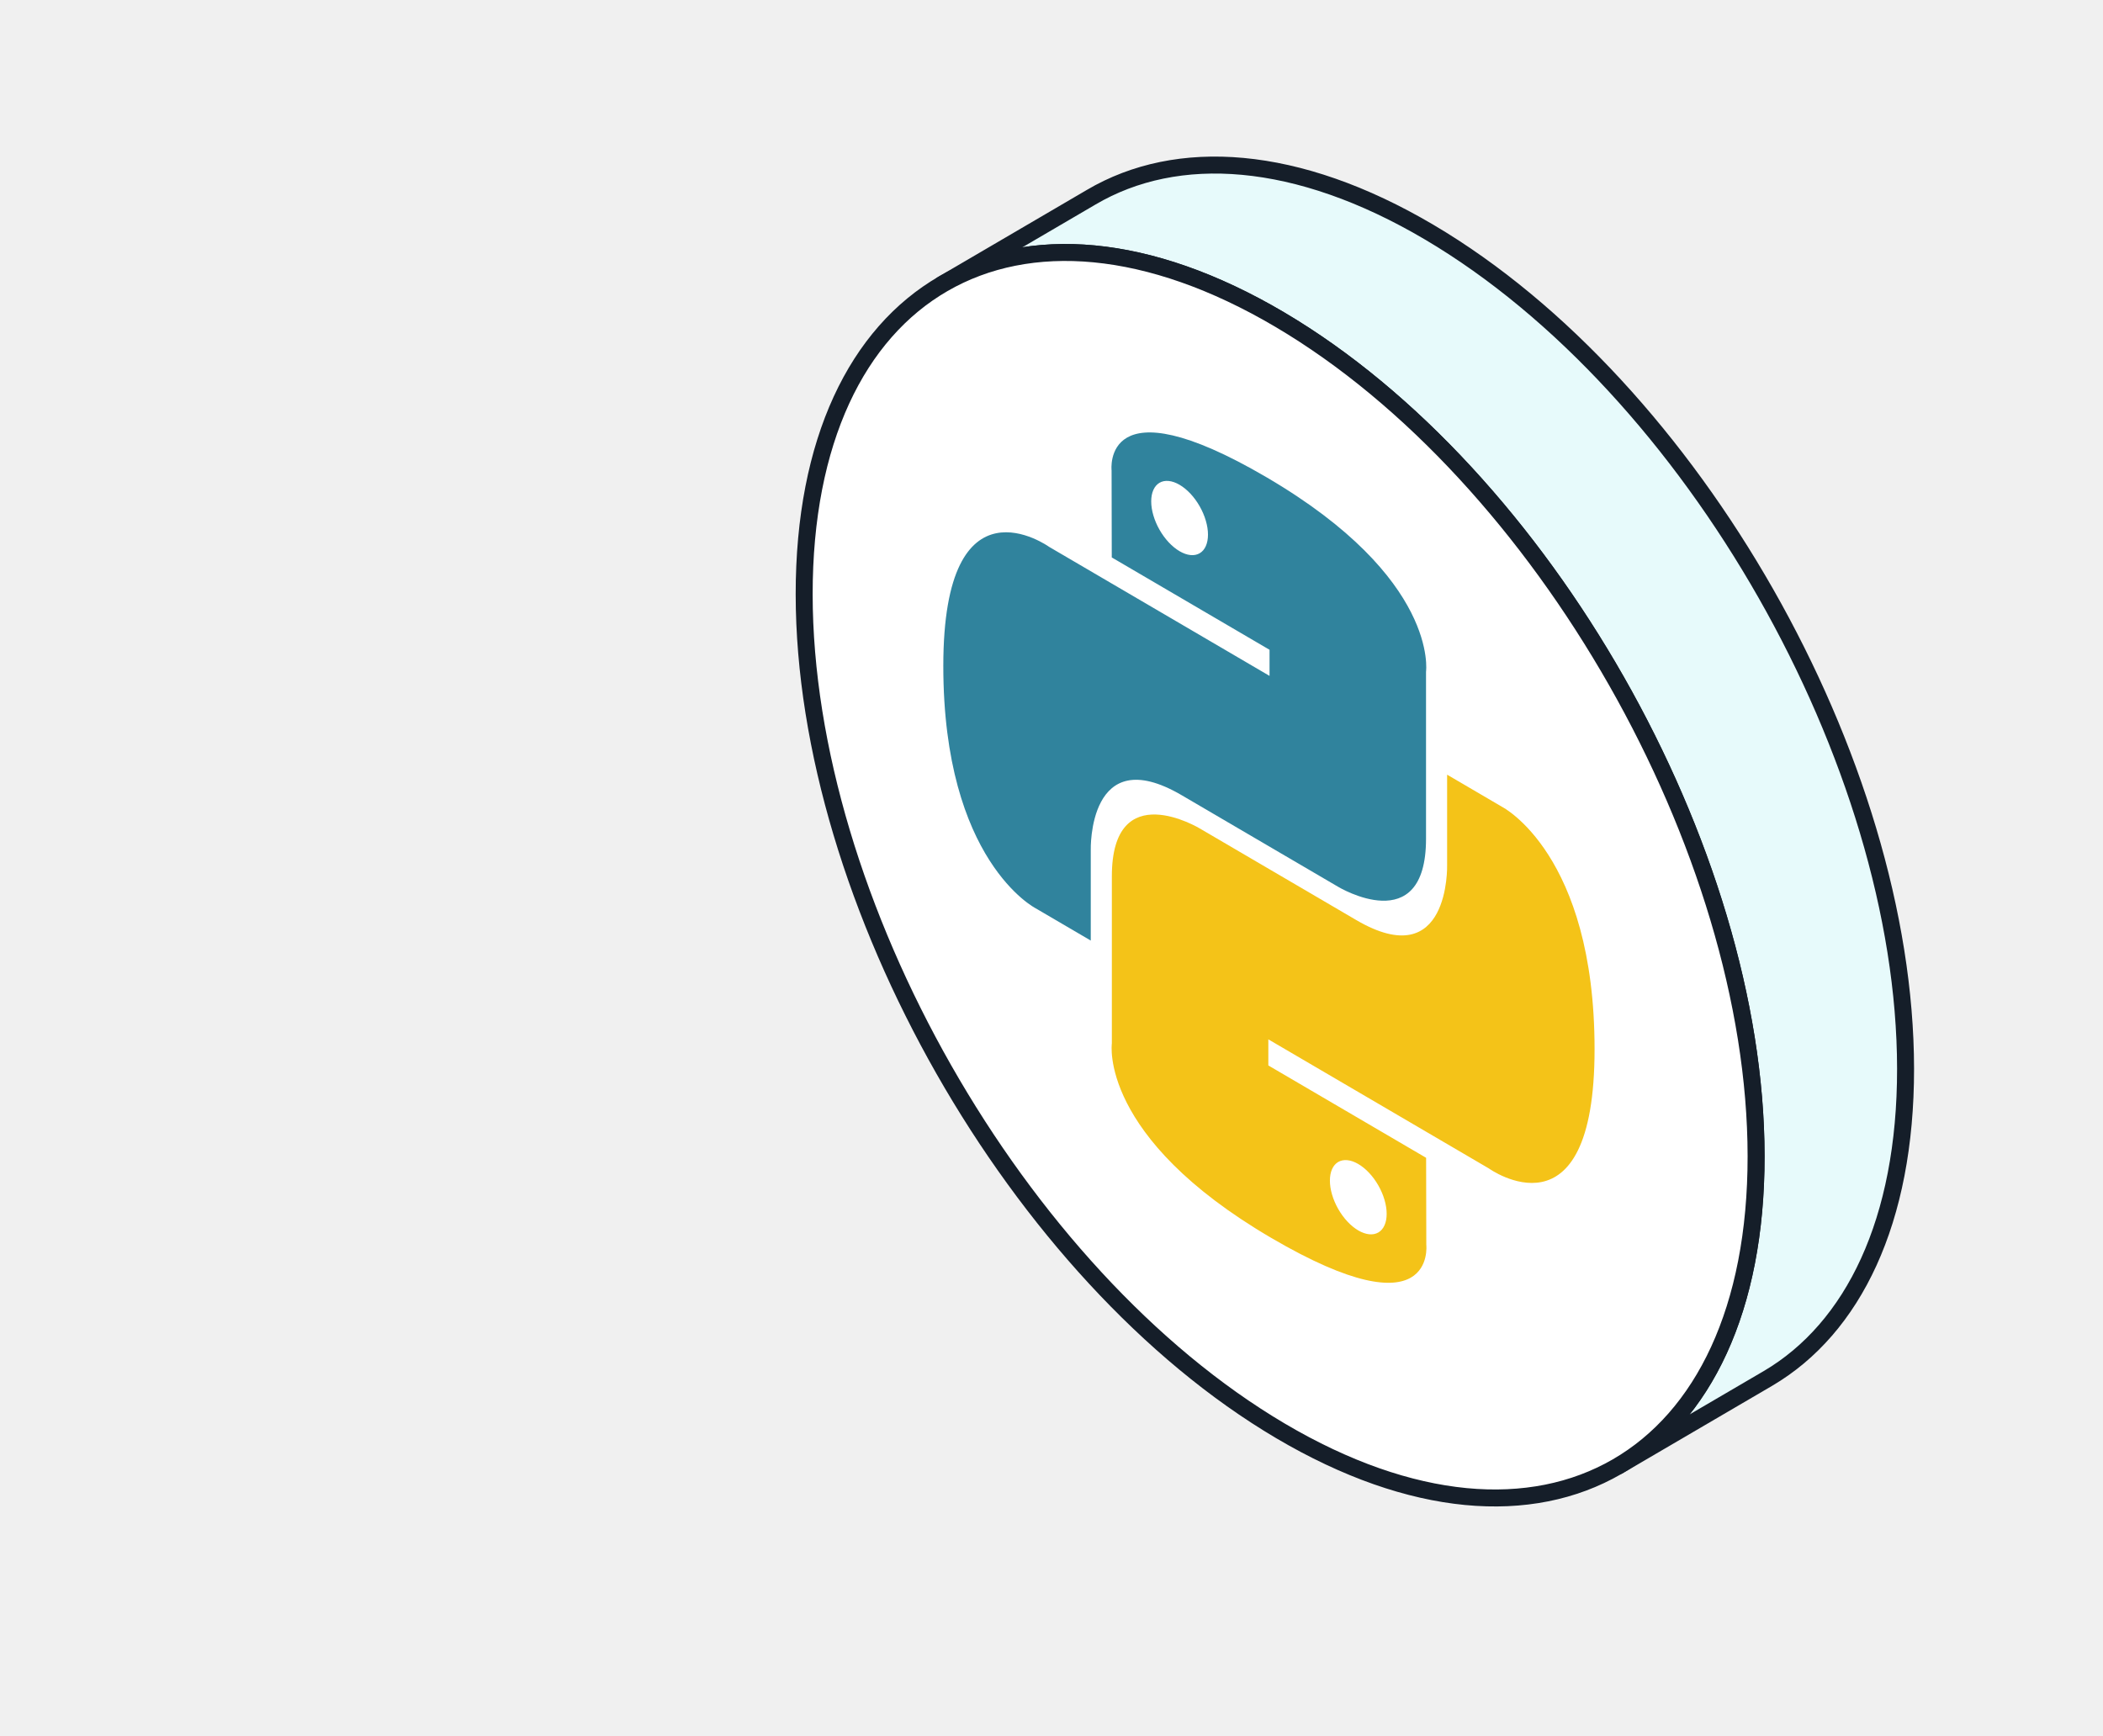
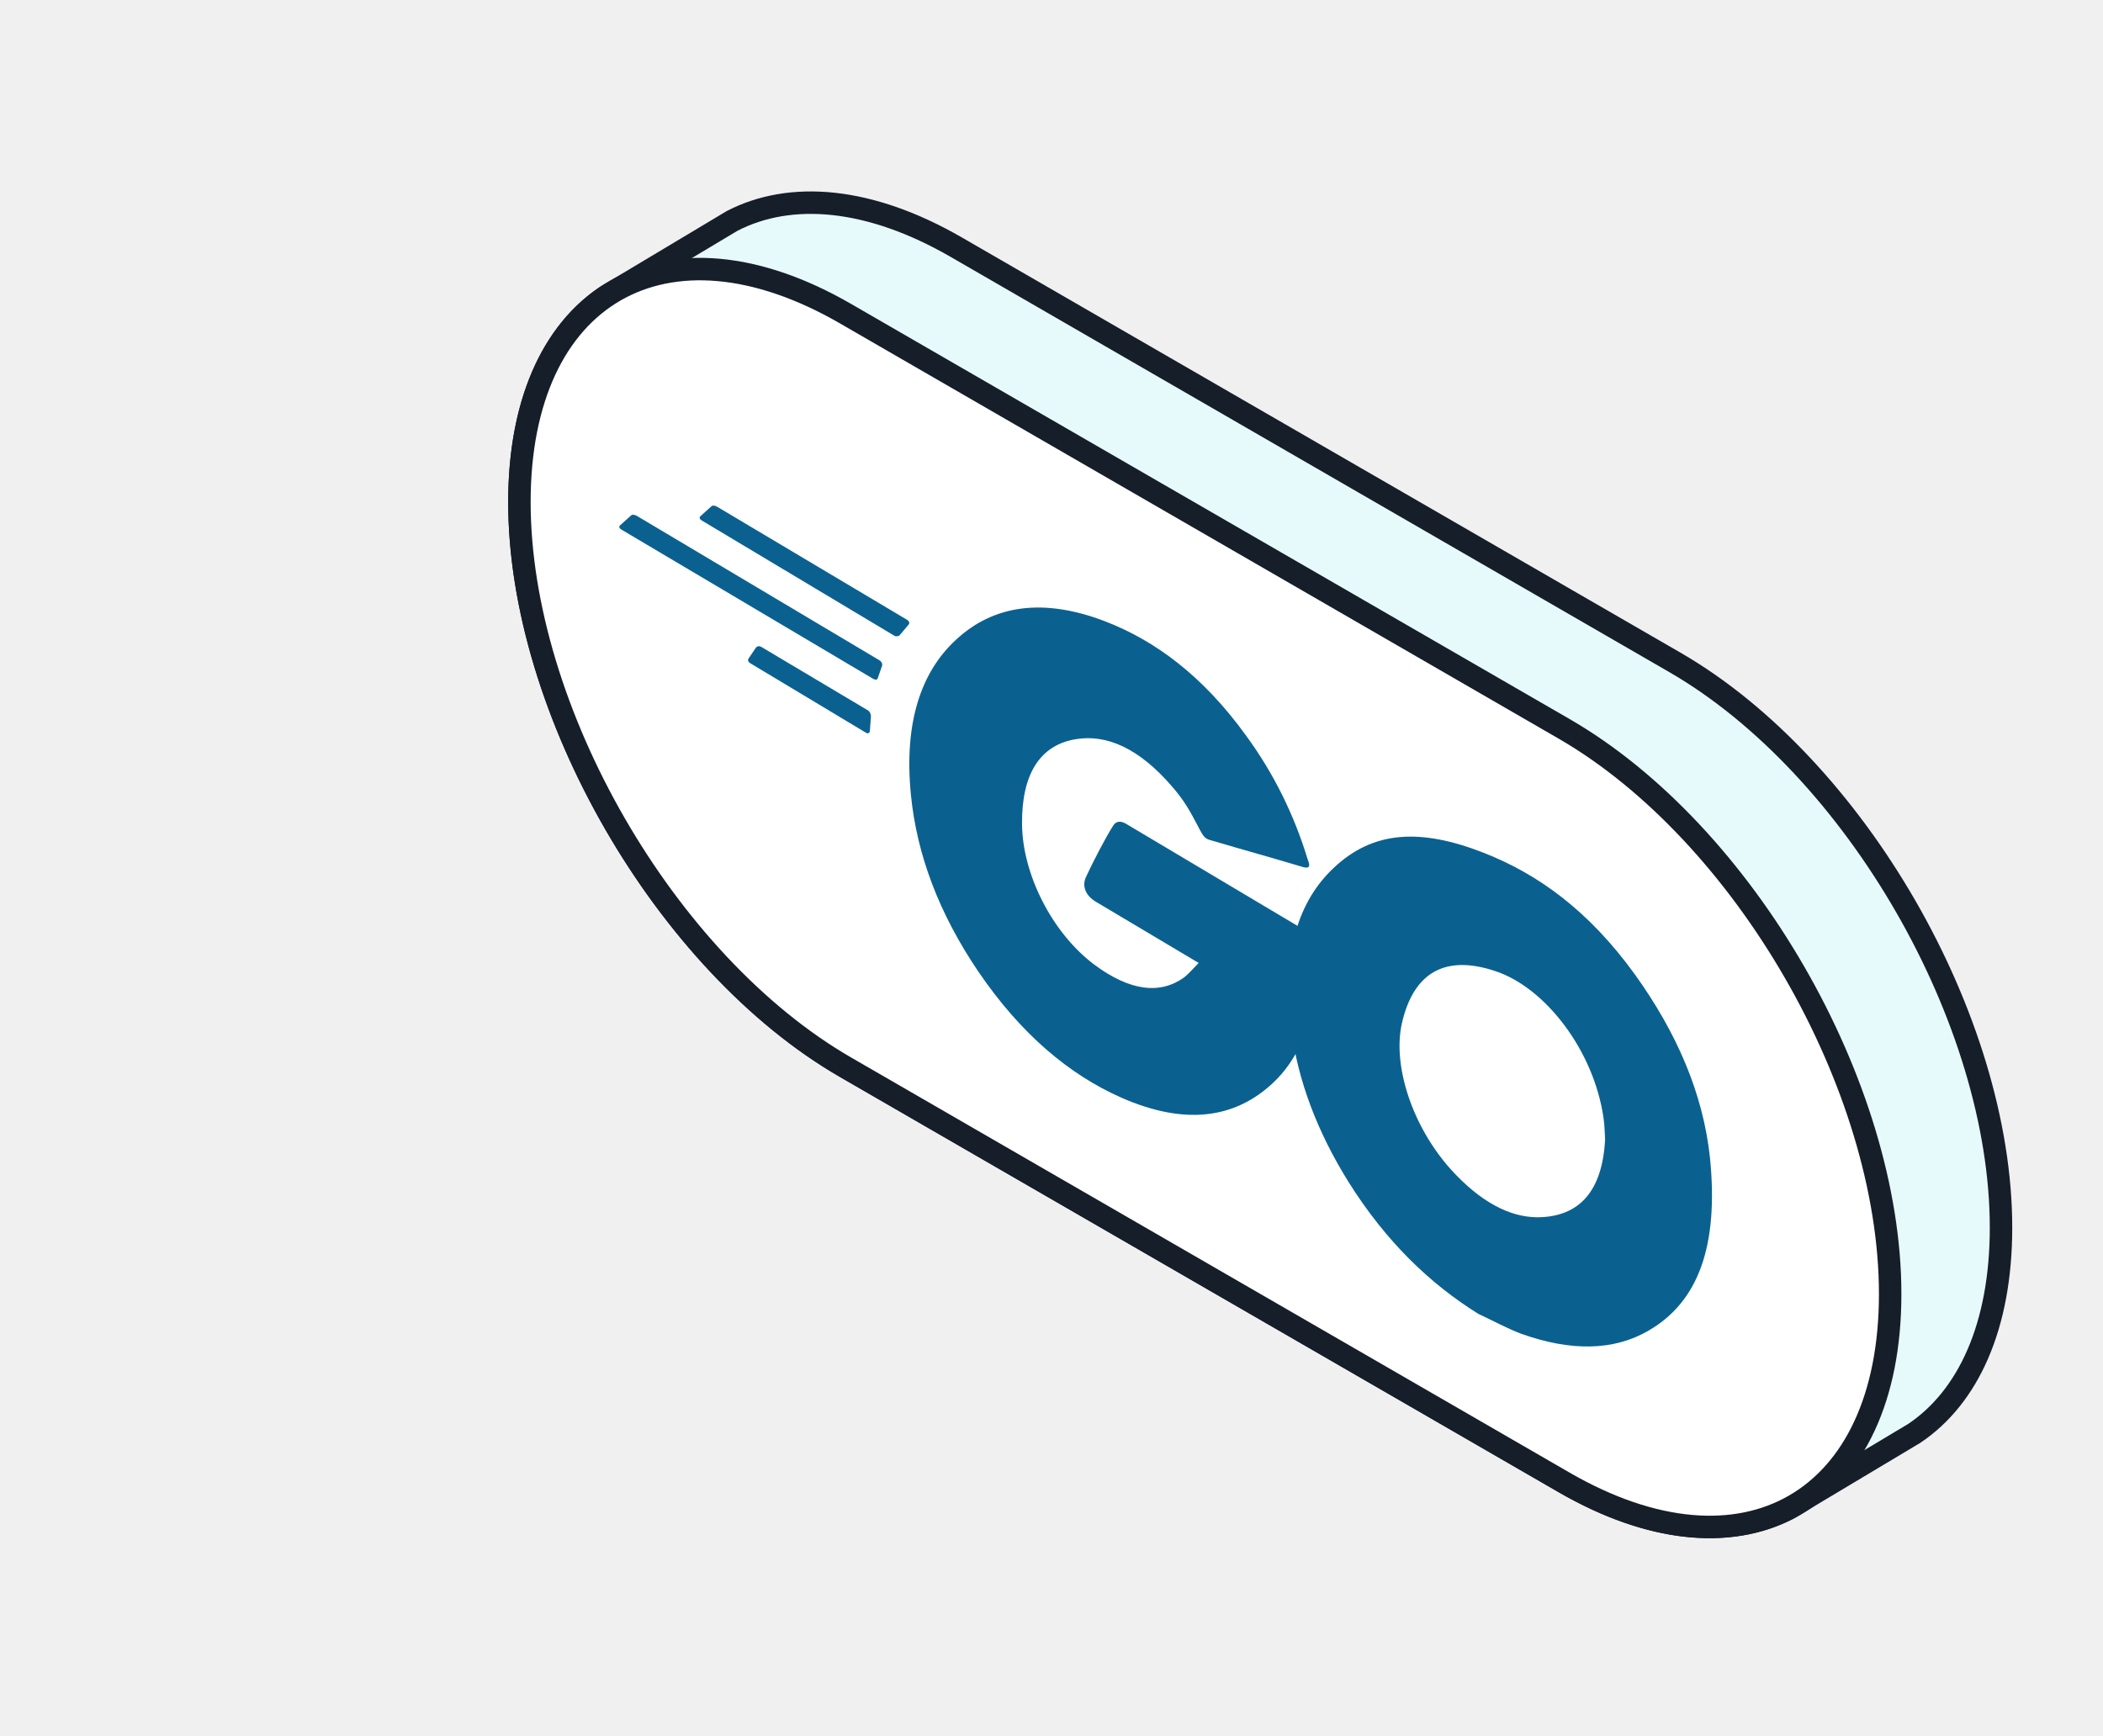
<svg xmlns="http://www.w3.org/2000/svg" width="166" height="137" viewBox="0 0 166 137" fill="none">
-   <path d="M127.764 115.719L139.565 108.814C146.282 104.857 150.425 96.405 150.416 84.37C150.396 60.133 133.565 30.577 112.816 18.329C102.374 12.167 92.931 11.562 86.128 15.572L74.33 22.476C81.133 18.465 90.575 19.067 101.016 25.229C121.765 37.477 138.599 67.044 138.616 91.27C138.625 103.306 134.473 111.747 127.764 115.719Z" fill="#E7FAFB" stroke="#151E29" stroke-width="1.34" stroke-linejoin="round" />
-   <path d="M101.077 112.962C121.826 125.209 138.634 115.496 138.617 91.27C138.599 67.043 121.765 37.477 101.016 25.229C80.267 12.981 63.462 22.693 63.477 46.921C63.491 71.149 80.328 100.714 101.077 112.962Z" fill="white" stroke="#151E29" stroke-width="1.34" stroke-linejoin="round" />
-   <path d="M99.978 37.681C86.928 30.041 87.743 37.139 87.743 37.139L87.757 44.007L100.211 51.298V53.358L82.811 43.171C82.811 43.171 74.46 37.173 74.46 52.579C74.46 67.985 81.749 71.706 81.749 71.706L86.099 74.253V67.104C86.099 67.104 85.864 58.439 93.271 62.776L105.623 70.007C105.623 70.007 112.563 74.201 112.563 66.223V53.032C112.563 53.032 113.617 45.666 99.978 37.681ZM93.111 38.274C93.405 38.446 93.697 38.684 93.969 38.975C94.241 39.266 94.488 39.603 94.696 39.969C94.904 40.334 95.069 40.72 95.181 41.104C95.294 41.488 95.352 41.863 95.352 42.207C95.352 42.551 95.294 42.858 95.181 43.111C95.069 43.363 94.904 43.555 94.696 43.677C94.488 43.799 94.241 43.847 93.969 43.819C93.697 43.792 93.405 43.689 93.111 43.516C92.817 43.344 92.525 43.106 92.253 42.815C91.981 42.524 91.734 42.187 91.526 41.821C91.318 41.456 91.153 41.07 91.041 40.686C90.928 40.302 90.87 39.928 90.871 39.583C90.87 39.239 90.928 38.932 91.041 38.679C91.153 38.427 91.318 38.235 91.526 38.113C91.734 37.991 91.981 37.943 92.253 37.971C92.525 37.998 92.817 38.101 93.111 38.274Z" fill="#30839D" />
-   <path d="M100.349 97.729C113.399 105.369 112.585 98.271 112.585 98.271L112.57 91.403L100.116 84.112V82.052L117.516 92.239C117.516 92.239 125.867 98.237 125.867 82.831C125.867 67.425 118.578 63.704 118.578 63.704L114.228 61.157V68.306C114.228 68.306 114.463 76.971 107.056 72.634L94.704 65.403C94.704 65.403 87.764 61.208 87.764 69.186V82.378C87.764 82.378 86.71 89.744 100.349 97.729L100.349 97.729ZM107.216 97.137C106.922 96.965 106.63 96.726 106.358 96.436C106.086 96.145 105.839 95.807 105.631 95.442C105.423 95.076 105.258 94.691 105.146 94.307C105.033 93.923 104.975 93.548 104.976 93.204C104.975 92.859 105.033 92.552 105.145 92.3C105.258 92.047 105.423 91.855 105.631 91.733C105.839 91.612 106.086 91.563 106.358 91.591C106.63 91.618 106.922 91.721 107.216 91.894C107.51 92.066 107.802 92.304 108.074 92.595C108.346 92.886 108.593 93.224 108.801 93.589C109.009 93.954 109.174 94.34 109.286 94.724C109.399 95.108 109.457 95.483 109.456 95.827C109.457 96.171 109.399 96.478 109.286 96.731C109.174 96.983 109.009 97.176 108.801 97.297C108.593 97.419 108.346 97.467 108.074 97.44C107.802 97.412 107.51 97.309 107.216 97.137Z" fill="#F4C318" />
+   <path d="M75.492 19.519L132.209 52.293C146.425 60.508 157.95 80.485 157.95 96.913C157.95 104.711 155.353 110.307 151.105 113.157L141.153 119.11C136.54 121.491 130.312 120.988 123.458 117.027L66.741 84.253C52.525 76.038 41 56.061 41 39.633C41 31.834 43.598 26.237 47.847 23.388L57.788 17.441C62.402 15.054 68.634 15.556 75.492 19.519Z" fill="#E7FAFB" stroke="#151E29" stroke-width="1.772" stroke-linejoin="round" />
+   <path d="M66.742 24.762C52.525 16.547 41 23.205 41 39.633C41 56.061 52.525 76.038 66.742 84.253L123.459 117.027C137.675 125.242 149.2 118.584 149.2 102.156C149.2 85.728 137.675 65.751 123.459 57.536L66.742 24.762Z" fill="white" stroke="#151E29" stroke-width="1.772" stroke-linejoin="round" />
+   <path d="M55.394 41.09C55.226 40.99 55.184 40.867 55.268 40.771L56.15 39.977C56.234 39.88 56.444 39.907 56.612 40.007L71.603 48.933C71.771 49.033 71.813 49.204 71.73 49.301L71.016 50.146C70.932 50.243 70.722 50.264 70.596 50.189L55.394 41.09ZM49.053 41.81C48.885 41.71 48.843 41.587 48.927 41.49L49.809 40.696C49.893 40.6 50.103 40.627 50.271 40.727L69.42 52.127C69.588 52.227 69.672 52.424 69.63 52.546L69.294 53.518C69.252 53.689 69.084 53.686 68.916 53.586L49.053 41.81ZM59.215 52.355C59.047 52.255 59.005 52.083 59.089 51.987L59.677 51.115C59.761 51.019 59.929 50.972 60.097 51.072L68.496 56.072C68.664 56.172 68.748 56.369 68.748 56.565L68.664 57.687C68.664 57.883 68.496 57.929 68.37 57.854L59.215 52.355ZM102.805 68.437C100.159 67.643 98.354 67.155 95.75 66.386C95.12 66.207 95.078 66.231 94.532 65.173C93.902 63.967 93.44 63.155 92.558 62.141C89.913 59.051 87.351 57.966 84.957 58.349C82.102 58.798 80.632 61.099 80.674 65.082C80.716 69.015 83.026 73.615 86.343 76.128C89.199 78.267 91.593 78.52 93.482 77.153C93.86 76.841 94.196 76.454 94.616 76.02L86.511 71.195C85.629 70.67 85.419 69.91 85.713 69.254C86.259 68.065 87.267 66.124 87.855 65.204C87.981 64.986 88.275 64.672 88.905 65.047L104.191 74.148C104.107 75.417 104.107 76.736 103.939 77.955C103.477 81.198 102.343 83.748 100.495 85.481C97.472 88.323 93.524 88.855 88.527 86.662C84.412 84.847 80.59 81.644 77.231 76.712C74.123 72.126 72.359 67.46 71.897 62.69C71.352 57.04 72.695 53.052 75.467 50.5C78.448 47.731 82.396 47.199 87.225 49.048C91.173 50.567 94.952 53.355 98.354 58.067C100.579 61.102 102.175 64.397 103.225 67.856C103.477 68.446 103.309 68.59 102.805 68.437Z" fill="#0A6190" />
+   <path d="M116.705 103.731C112.883 101.358 109.398 98.013 106.458 93.331C103.981 89.364 102.427 85.263 101.923 81.201C101.167 75.23 102.469 71.119 105.324 68.471C108.39 65.606 112.085 65.363 117.083 67.312C121.366 68.983 125.398 71.871 129.051 76.929C132.368 81.542 134.426 86.334 134.972 91.35C135.686 98.371 134.048 102.77 130.143 105.038C127.371 106.661 123.97 106.688 120.064 105.291C118.93 104.86 117.797 104.234 116.705 103.731ZM126.699 89.942C126.657 89.282 126.657 88.793 126.573 88.255C125.817 82.968 121.996 77.957 118.007 76.656C114.101 75.357 111.582 76.74 110.658 80.783C109.902 84.144 111.498 88.954 114.521 92.317C116.831 94.865 119.14 96.093 121.366 96.099C124.684 96.071 126.489 94.019 126.699 89.942Z" fill="#0A6190" />
</svg>
